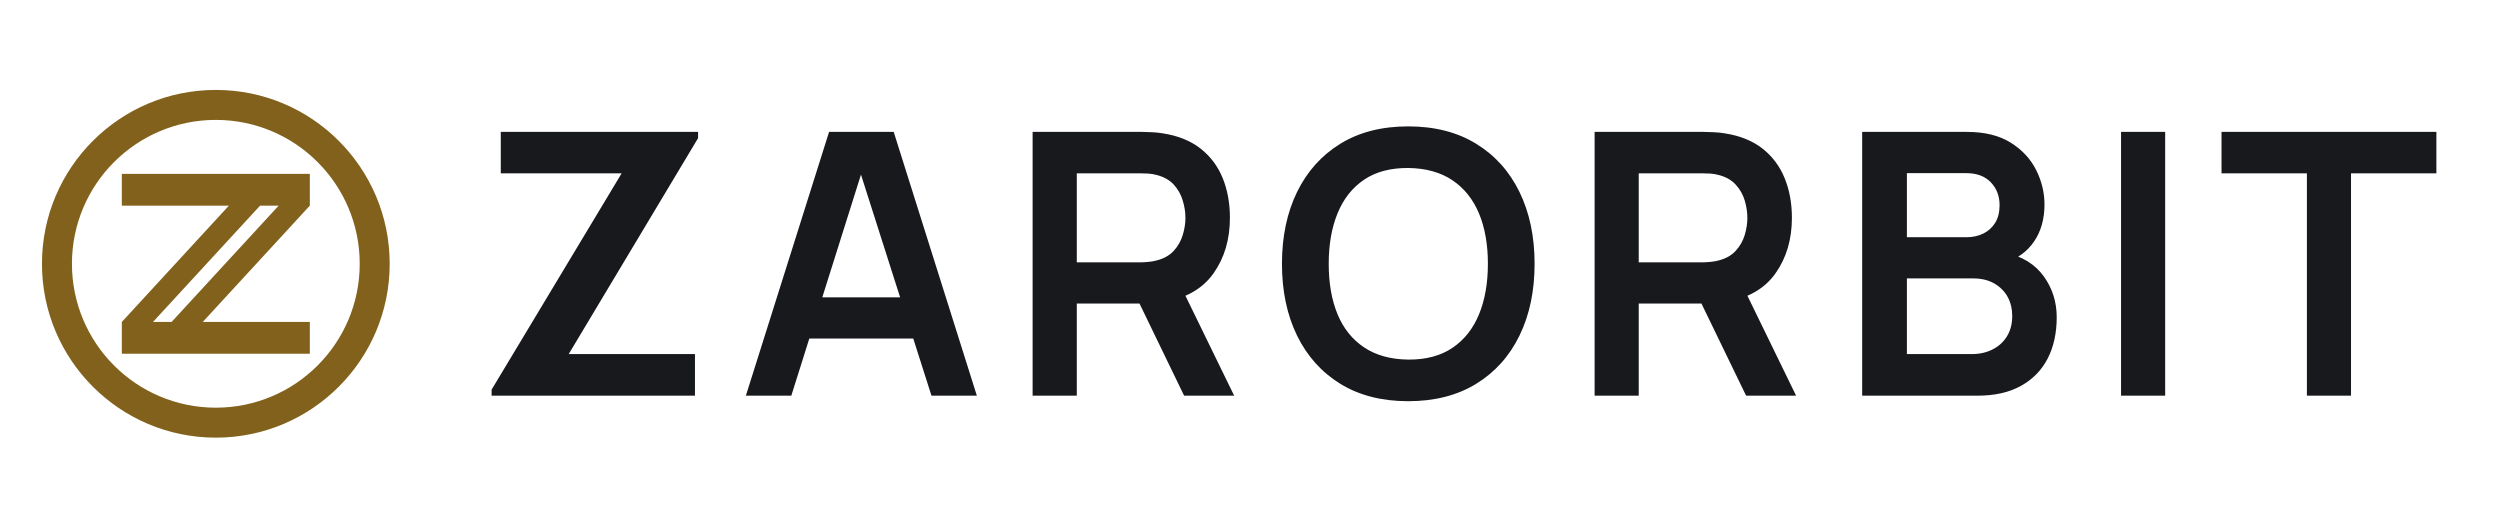
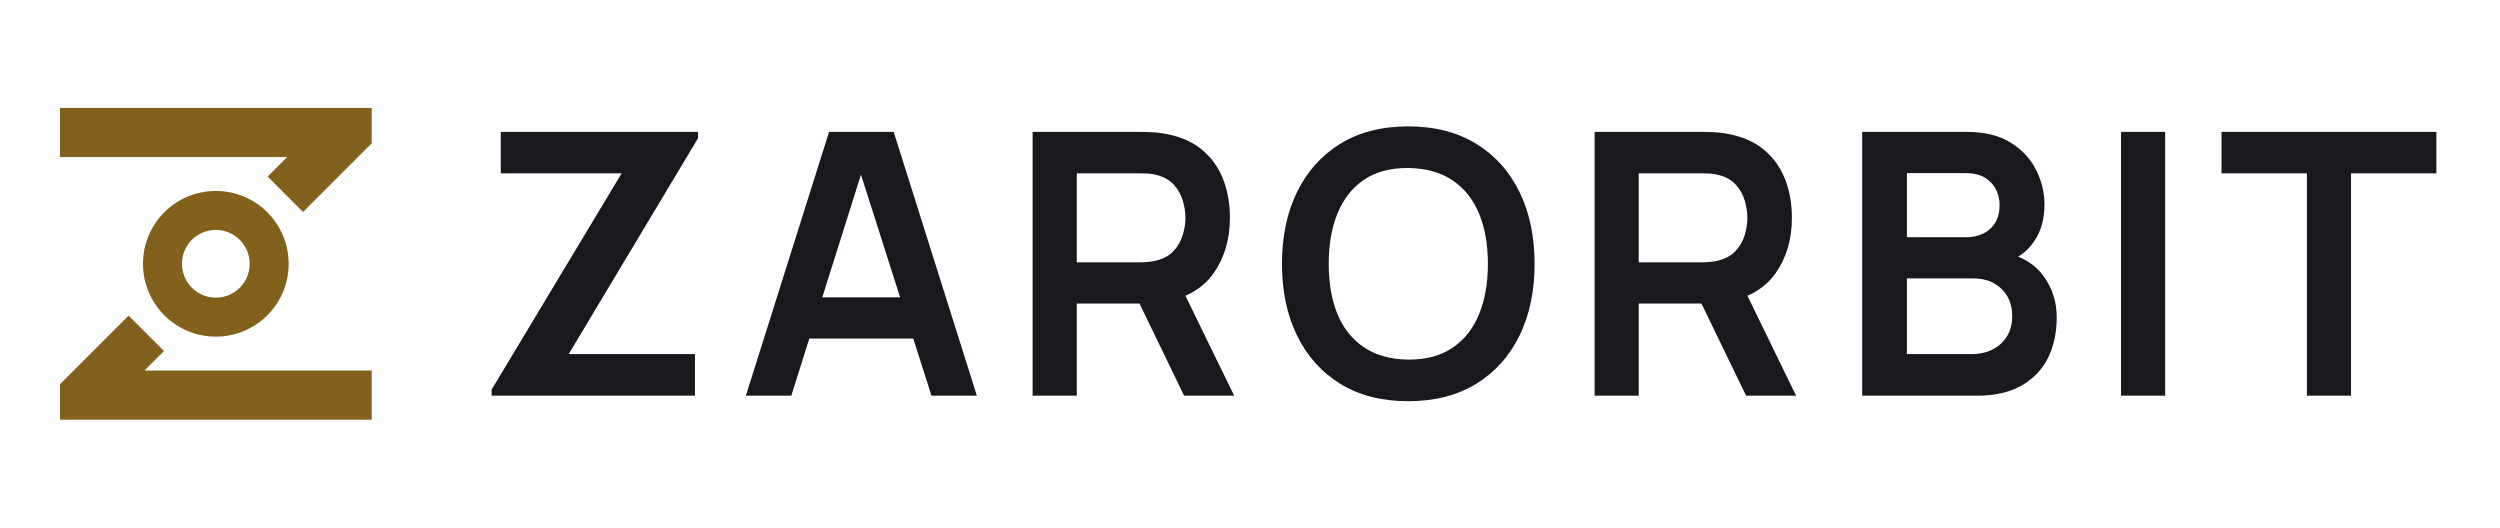
<svg xmlns="http://www.w3.org/2000/svg" viewBox="0 0 417 88" width="417" height="88" role="img" aria-label="ZARORBIT Logo Light">
  <g transform="translate(4,12) scale(0.5)">
-     <path d="M 6.00 64 A 58 58 0 1 1 122.00 64 A 58 58 0 1 1 6.00 64 Z M 112.00 64 A 48 48 0 1 0 16.00 64 A 48 48 0 1 0 112.00 64 Z M 32.64 34.00 H 95.36 V 44.60 L 59.64 83.40 H 95.36 V 94.00 H 32.64 V 83.40 L 68.36 44.60 H 32.64 Z M 78.76 44.60 L 43.04 83.40 L 49.24 83.40 L 84.96 44.60 Z" fill="#82611C" fill-rule="nonzero" />
+     <path d="M 12 12 L 116 12 L 116 23.82 L 93.1 46.72 L 81.28 34.9 L 87.78 28.4 L 12 28.4 Z M 116 116 L 12 116 L 12 104.18 L 34.9 81.28 L 46.72 93.1 L 40.22 99.6 L 116 99.6 Z M 39.7 64 A 24.3 24.3 0 1 1 88.3 64 A 24.3 24.3 0 1 1 39.7 64 Z M 52.7 64 A 11.3 11.3 0 1 0 75.3 64 A 11.3 11.3 0 1 0 52.7 64 Z" fill="#82611C" fill-rule="nonzero" />
  </g>
  <g transform="translate(82,0)" fill="#17191D" fill-rule="nonzero">
    <path d="M33.92 66L0 66L0 64.99L21.69 28.91L1.53 28.91L1.53 22L34.44 22L34.44 23.04L12.86 59.06L33.92 59.06 M49.99 66L42.41 66L56.29 22L67.07 22L80.94 66L73.37 66L60.78 26.52L62.43 26.52L49.99 66M73.24 56.47L50.14 56.47L50.14 49.59L73.24 49.59 M97.61 66L90.24 66L90.24 22L108.42 22Q109.07 22 110.08 22.05Q111.08 22.09 111.94 22.24Q115.76 22.83 118.25 24.78Q120.74 26.74 121.95 29.72Q123.15 32.69 123.15 36.33Q123.15 41.71 120.43 45.57Q117.71 49.44 112.09 50.36L108.94 50.63L97.61 50.63L97.61 66M123.86 66L115.51 66L106.84 48.09L114.32 46.44L123.86 66M97.61 28.91L97.61 43.76L108.12 43.76Q108.73 43.76 109.49 43.69Q110.26 43.63 110.90 43.45Q112.73 42.99 113.79 41.83Q114.84 40.67 115.28 39.20Q115.73 37.74 115.73 36.33Q115.73 34.92 115.28 33.44Q114.84 31.96 113.79 30.80Q112.73 29.64 110.90 29.18Q110.26 29 109.49 28.95Q108.73 28.91 108.12 28.91 M152.89 66.92Q146.29 66.92 141.58 64.03Q136.88 61.14 134.35 55.98Q131.83 50.81 131.83 44Q131.83 37.19 134.35 32.02Q136.88 26.86 141.58 23.97Q146.29 21.08 152.89 21.08Q159.49 21.08 164.21 23.97Q168.93 26.86 171.45 32.02Q173.97 37.19 173.97 44Q173.97 50.81 171.45 55.98Q168.93 61.14 164.21 64.03Q159.49 66.92 152.89 66.92M152.89 59.98Q157.32 60.01 160.27 58.02Q163.21 56.04 164.70 52.43Q166.18 48.83 166.18 44Q166.18 39.17 164.70 35.61Q163.21 32.05 160.27 30.07Q157.32 28.08 152.89 28.02Q148.46 27.99 145.52 29.98Q142.59 31.96 141.11 35.57Q139.63 39.17 139.63 44Q139.63 48.83 141.09 52.39Q142.56 55.95 145.51 57.93Q148.46 59.92 152.89 59.98 M191.34 66L183.98 66L183.98 22L202.16 22Q202.80 22 203.81 22.05Q204.82 22.09 205.68 22.24Q209.49 22.83 211.98 24.78Q214.47 26.74 215.68 29.72Q216.89 32.69 216.89 36.33Q216.89 41.71 214.17 45.57Q211.45 49.44 205.83 50.36L202.68 50.63L191.34 50.63L191.34 66M217.59 66L209.25 66L200.57 48.09L208.06 46.44L217.59 66M191.34 28.91L191.34 43.76L201.86 43.76Q202.47 43.76 203.23 43.69Q203.99 43.63 204.64 43.45Q206.47 42.99 207.52 41.83Q208.58 40.67 209.02 39.20Q209.46 37.74 209.46 36.33Q209.46 34.92 209.02 33.44Q208.58 31.96 207.52 30.80Q206.47 29.64 204.64 29.18Q203.99 29 203.23 28.95Q202.47 28.91 201.86 28.91 M247.83 66L228.61 66L228.61 22L246.06 22Q250.52 22 253.38 23.79Q256.24 25.58 257.63 28.36Q259.02 31.14 259.02 34.10Q259.02 37.74 257.29 40.27Q255.56 42.81 252.60 43.69L252.60 42.17Q256.76 43.11 258.91 46.11Q261.06 49.10 261.06 52.92Q261.06 56.83 259.57 59.77Q258.07 62.70 255.12 64.35Q252.17 66 247.83 66M236.07 46.44L236.07 59.06L246.92 59.06Q248.84 59.06 250.37 58.28Q251.90 57.51 252.77 56.08Q253.64 54.66 253.64 52.71Q253.64 50.94 252.88 49.53Q252.11 48.13 250.64 47.28Q249.18 46.44 247.13 46.44L236.07 46.44M236.07 28.88L236.07 39.57L245.97 39.57Q247.56 39.57 248.81 38.96Q250.06 38.35 250.80 37.16Q251.53 35.96 251.53 34.22Q251.53 31.93 250.06 30.40Q248.60 28.88 245.97 28.88 M279.15 66L271.79 66L271.79 22L279.15 22 M310.15 66L302.79 66L302.79 28.91L288.55 28.91L288.55 22L324.39 22L324.39 28.91L310.15 28.91" />
  </g>
</svg>
